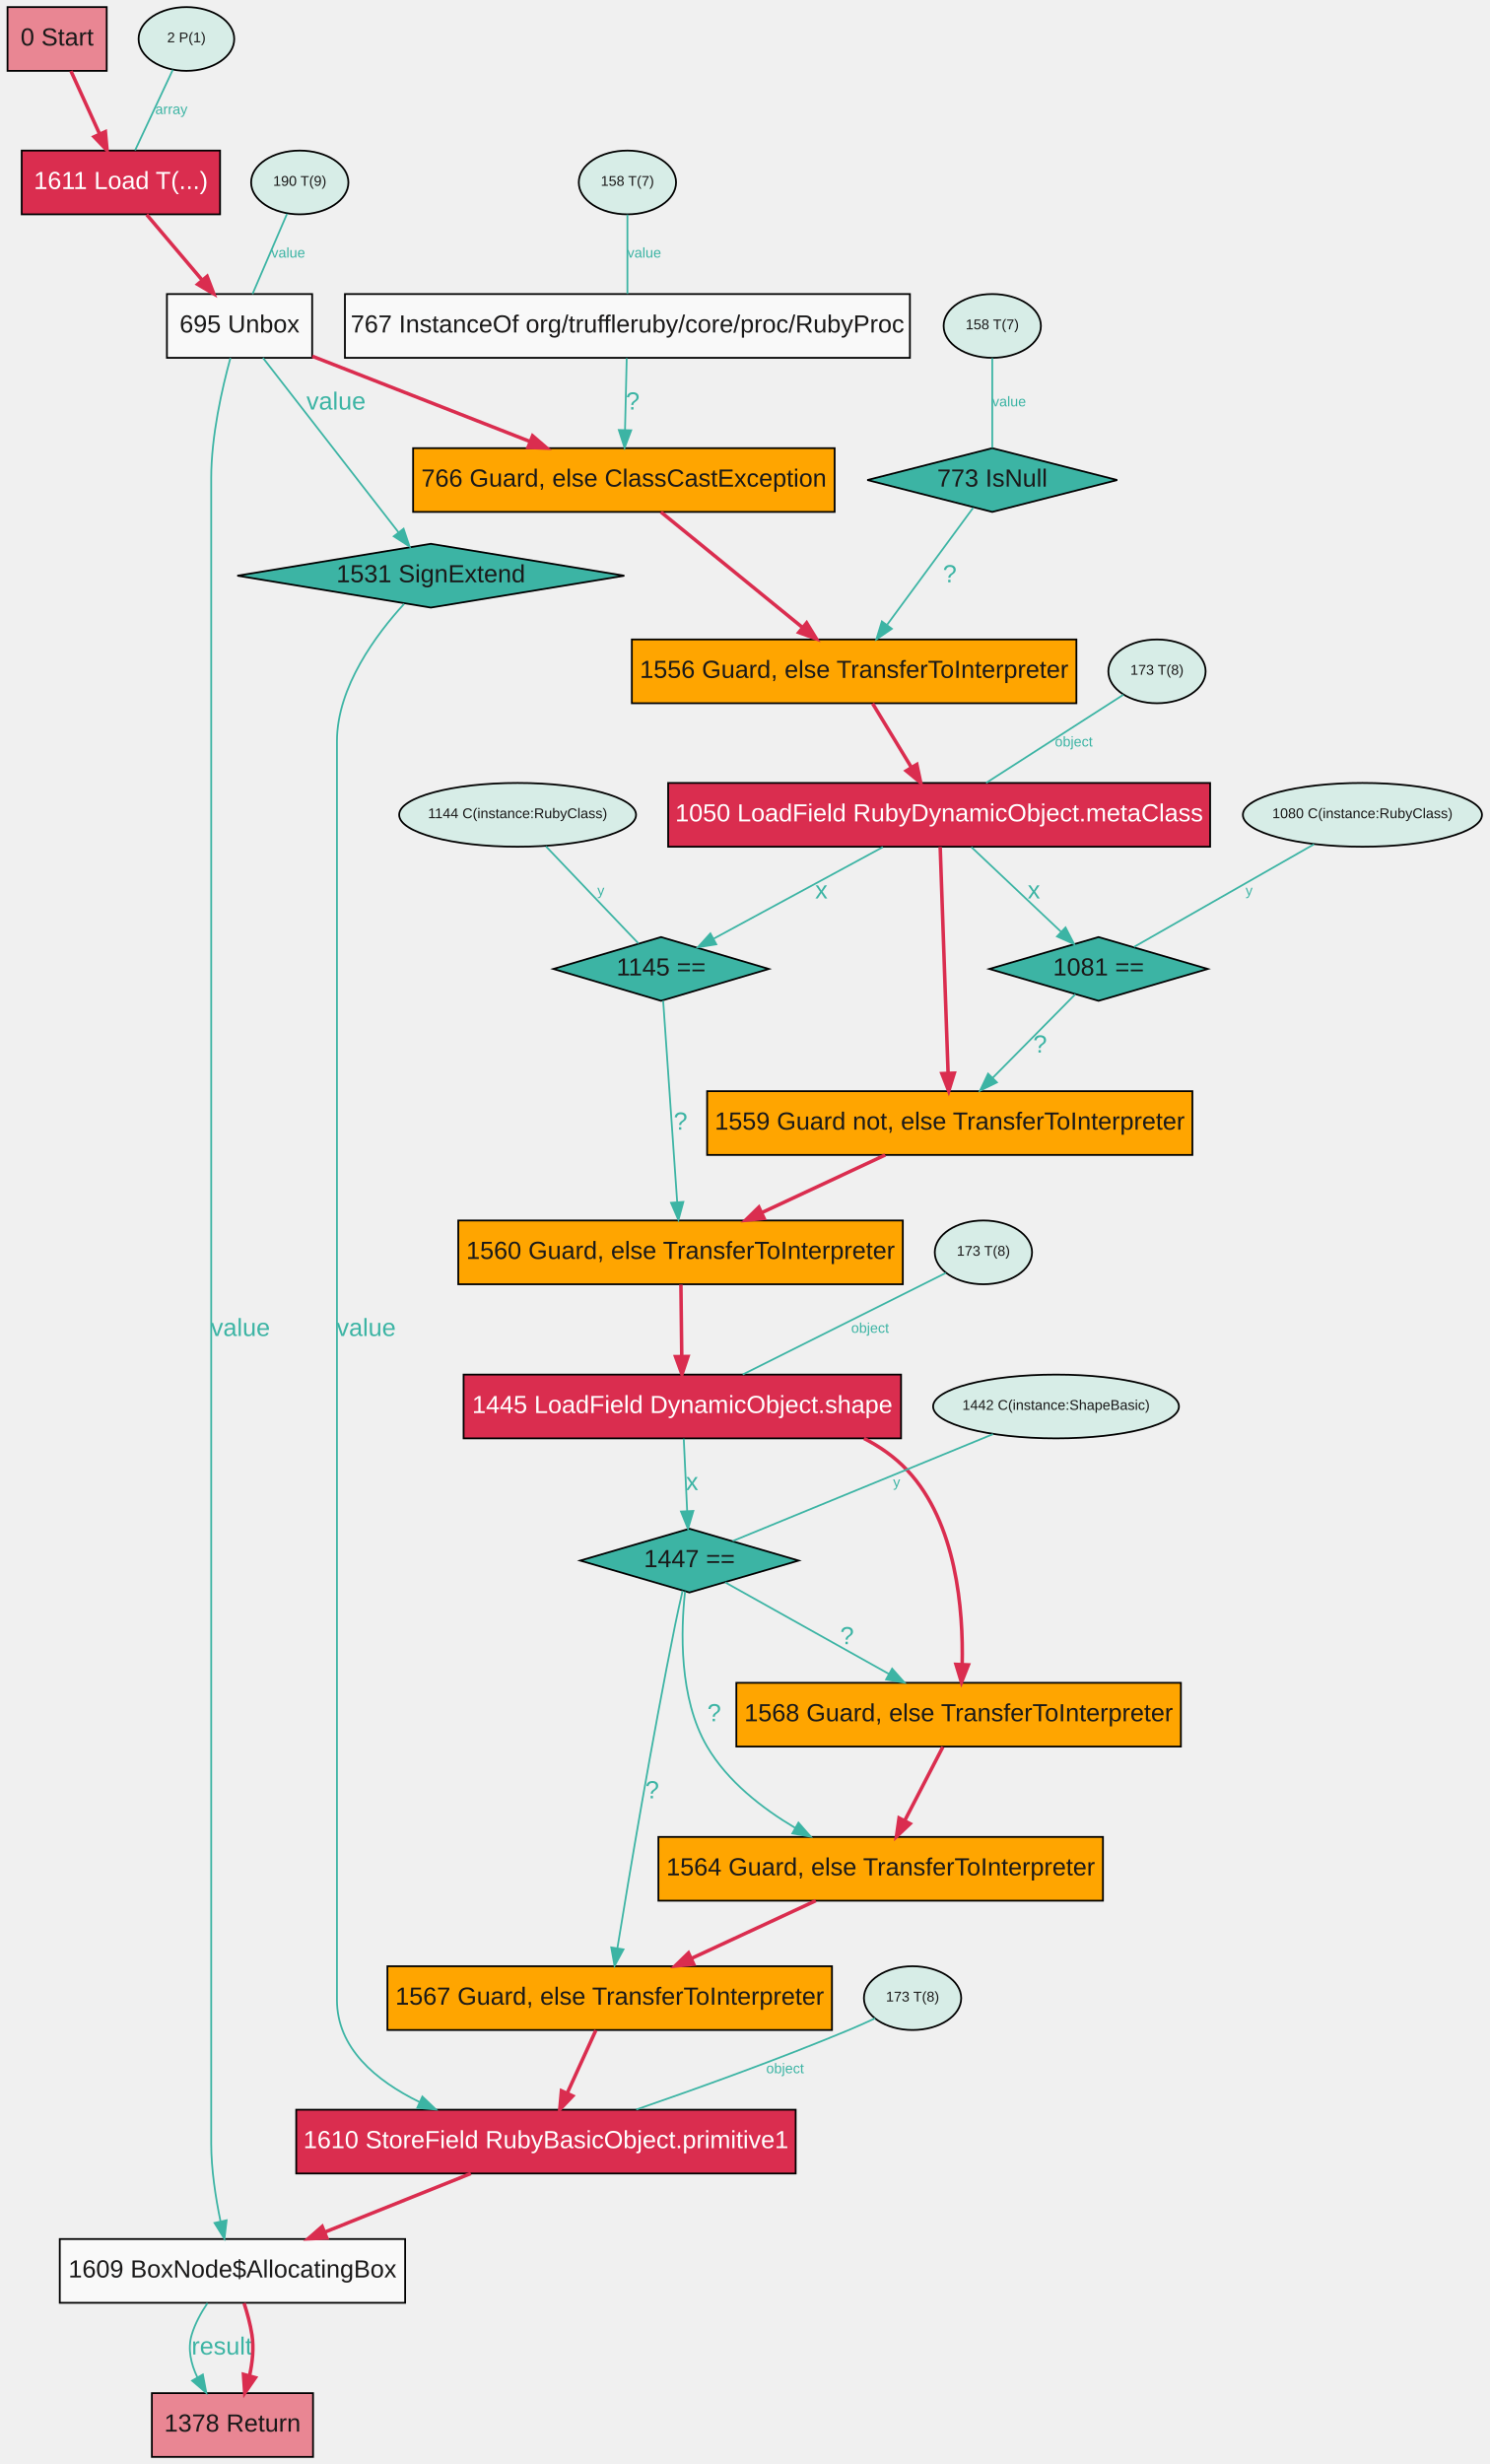
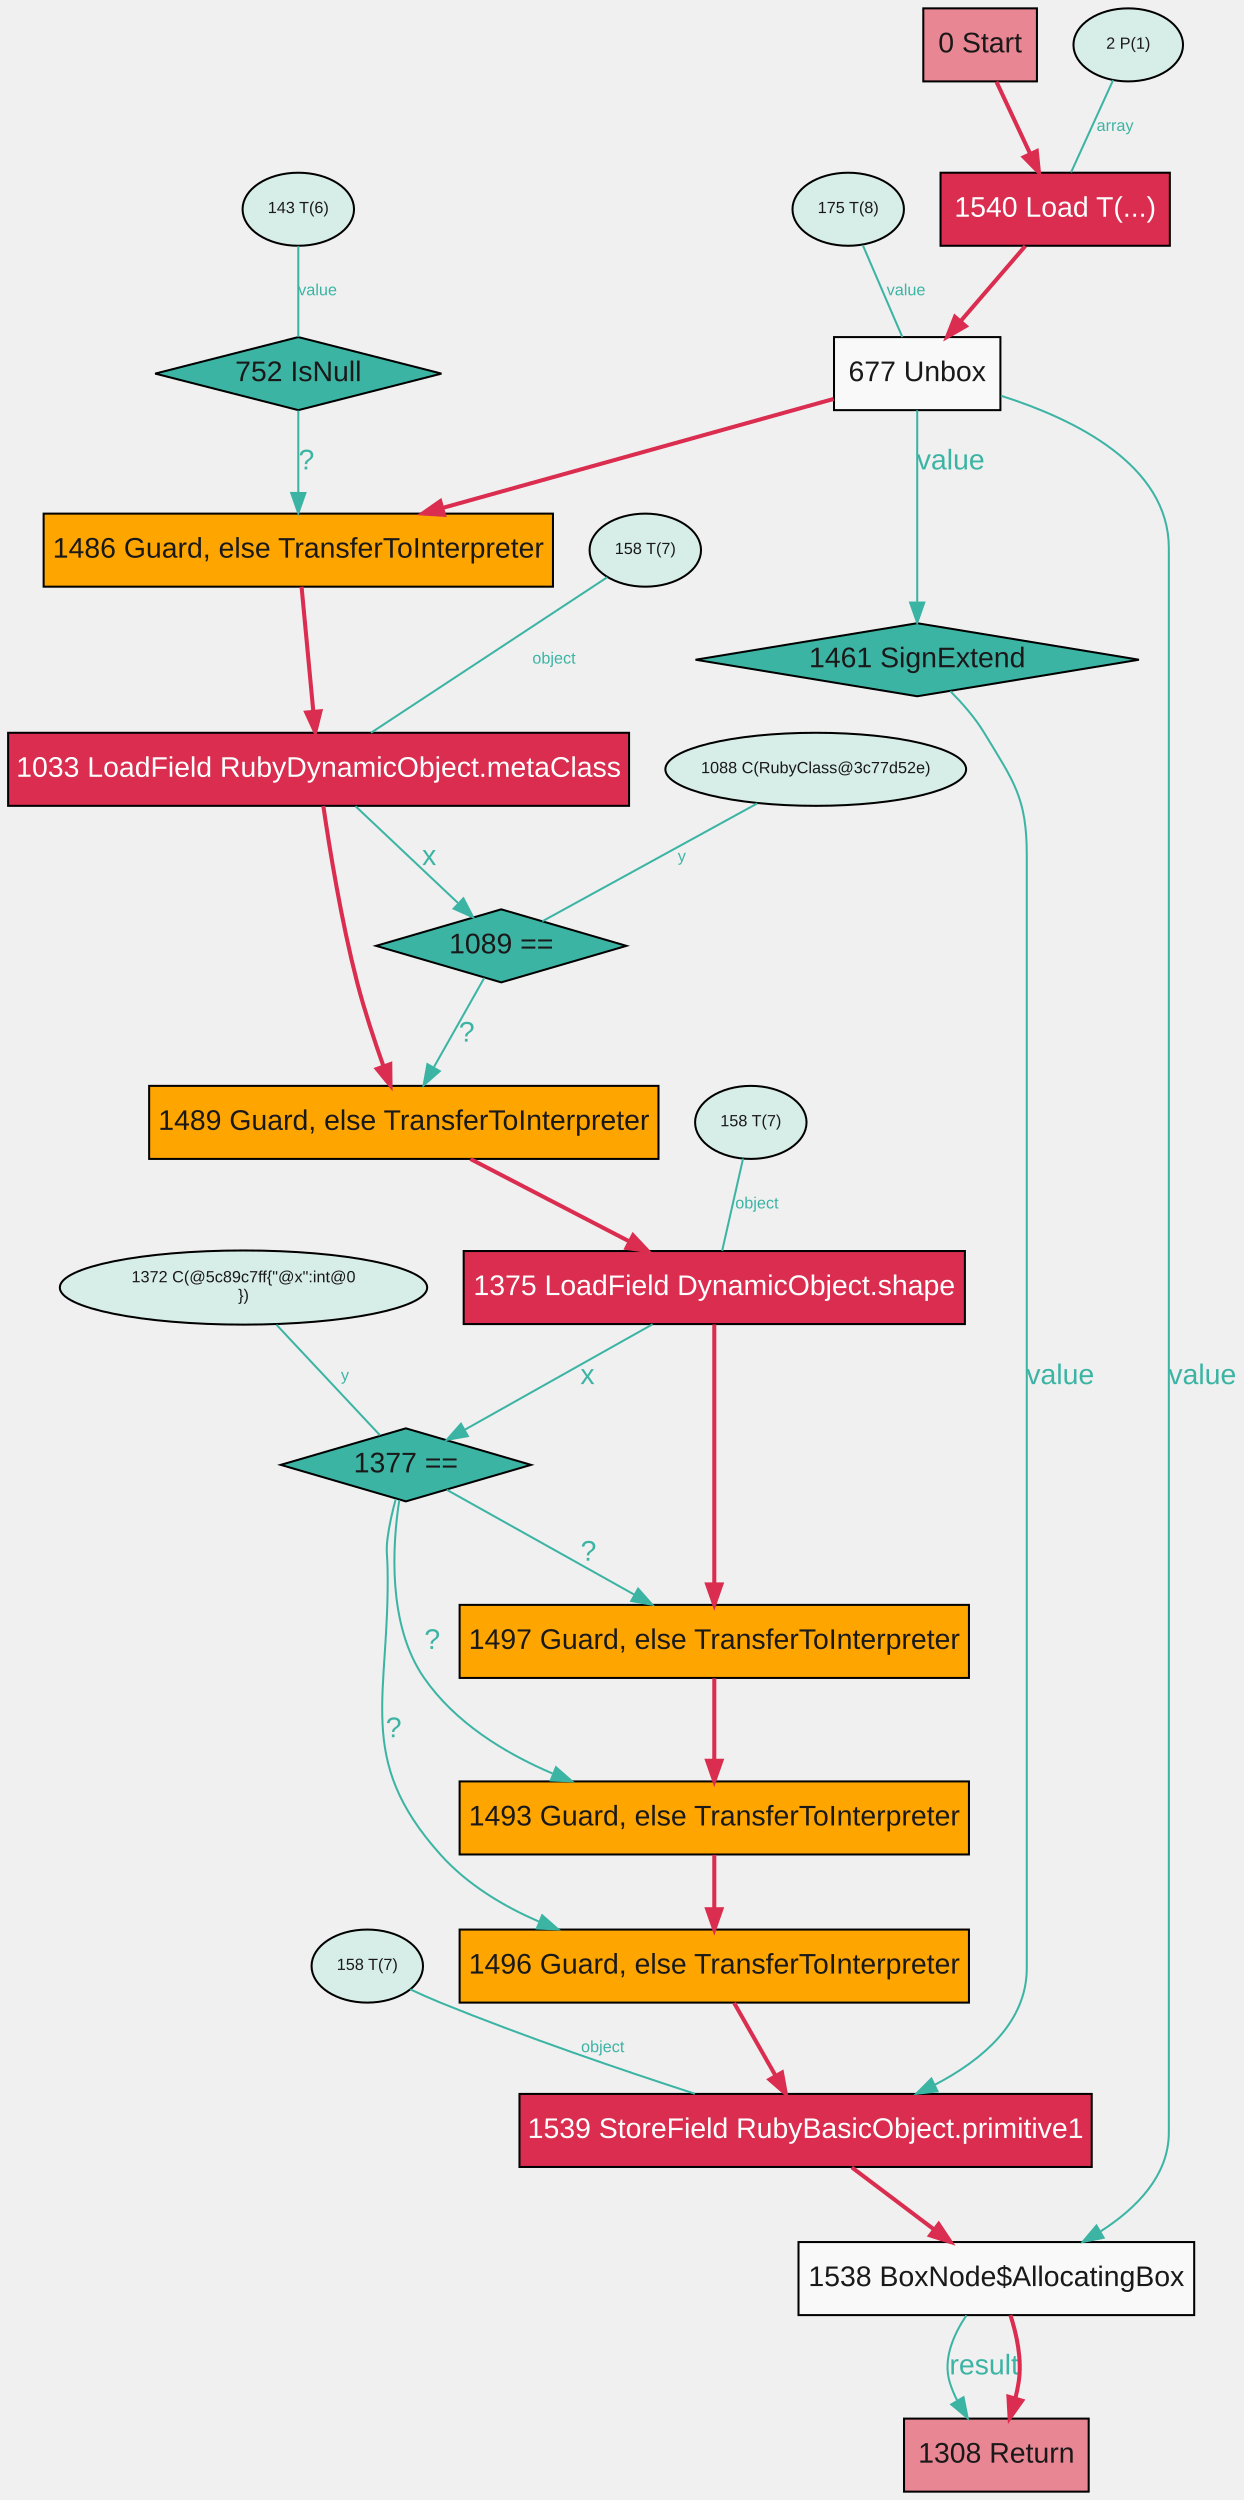
- <svg xmlns="http://www.w3.org/2000/svg" width="841pt" height="1391pt" viewBox="0.00 0.00 840.50 1391.00">
-   <g id="graph0" class="graph" transform="scale(1 1) rotate(0) translate(4 1387)">
+ <svg xmlns="http://www.w3.org/2000/svg" width="613pt" height="1232pt" viewBox="0.00 0.00 613.00 1231.77">
+   <g id="graph0" class="graph" transform="scale(1 1) rotate(0) translate(4 1227.77)">
    <g id="node1" class="node">
-       <polygon fill="#e98693" stroke="black" points="56,-1383 0,-1383 0,-1347 56,-1347 56,-1383" />
-       <text text-anchor="middle" x="28" y="-1361.3" font-family="Arial" font-size="14.00" fill="#1a1919">0 Start</text>
+       <polygon fill="#e98693" stroke="black" points="507,-1223.77 451,-1223.77 451,-1187.77 507,-1187.77 507,-1223.77" />
+       <text text-anchor="middle" x="479" y="-1202.07" font-family="Arial" font-size="14.00" fill="#1a1919">0 Start</text>
+     </g>
+     <g id="node17" class="node">
+       <polygon fill="#da2d4f" stroke="black" points="572.5,-1142.77 459.5,-1142.77 459.5,-1106.77 572.5,-1106.77 572.5,-1142.77" />
+       <text text-anchor="middle" x="516" y="-1121.07" font-family="Arial" font-size="14.00" fill="#ffffff">1540 Load T(...)</text>
+     </g>
+     <g id="edge30" class="edge">
+       <path fill="none" stroke="#da2d4f" stroke-width="2" d="M487.03,-1187.63C491.88,-1177.28 498.16,-1163.87 503.63,-1152.18" />
+       <polygon fill="#da2d4f" stroke="#da2d4f" stroke-width="2" points="506.92,-1153.42 507.99,-1142.88 500.58,-1150.45 506.92,-1153.42" />
+     </g>
+     <g id="node2" class="node">
+       <polygon fill="#f9f9f9" stroke="black" points="489,-1061.77 407,-1061.77 407,-1025.77 489,-1025.77 489,-1061.77" />
+       <text text-anchor="middle" x="448" y="-1040.07" font-family="Arial" font-size="14.00" fill="#1a1919">677 Unbox</text>
+     </g>
+     <g id="node9" class="node">
+       <polygon fill="#3cb4a4" stroke="black" points="448,-920.77 338.74,-902.77 448,-884.77 557.26,-902.77 448,-920.77" />
+       <text text-anchor="middle" x="448" y="-899.07" font-family="Arial" font-size="14.00" fill="#1a1919">1461 SignExtend</text>
+     </g>
+     <g id="edge9" class="edge">
+       <path fill="none" stroke="#3cb4a4" d="M448,-1025.73C448,-1002.17 448,-959.41 448,-931.3" />
+       <polygon fill="#3cb4a4" stroke="#3cb4a4" points="451.5,-930.95 448,-920.95 444.5,-930.95 451.5,-930.95" />
+       <text text-anchor="middle" x="464.5" y="-996.57" font-family="arial" font-size="14.00" fill="#3cb4a4">value</text>
+     </g>
+     <g id="node10" class="node">
+       <polygon fill="#ffa500" stroke="black" points="268.5,-974.77 17.5,-974.77 17.5,-938.77 268.5,-938.77 268.5,-974.77" />
+       <text text-anchor="middle" x="143" y="-953.07" font-family="Arial" font-size="14.00" fill="#1a1919">1486 Guard, else TransferToInterpreter</text>
+     </g>
+     <g id="edge1" class="edge">
+       <path fill="none" stroke="#da2d4f" stroke-width="2" d="M406.87,-1031.31C357.5,-1017.55 273.9,-994.25 214.03,-977.56" />
+       <polygon fill="#da2d4f" stroke="#da2d4f" stroke-width="2" points="214.83,-974.15 204.26,-974.84 212.95,-980.9 214.83,-974.15" />
+     </g>
+     <g id="node15" class="node">
+       <polygon fill="#f9f9f9" stroke="black" points="584.5,-123 389.5,-123 389.5,-87 584.5,-87 584.5,-123" />
+       <text text-anchor="middle" x="487" y="-101.3" font-family="Arial" font-size="14.00" fill="#1a1919">1538 BoxNode$AllocatingBox</text>
+     </g>
+     <g id="edge20" class="edge">
+       <path fill="none" stroke="#3cb4a4" d="M489.29,-1032.85C525.36,-1021.43 572,-998.75 572,-957.77 572,-957.77 572,-957.77 572,-177 572,-155.85 556.31,-139.77 538.41,-128.3" />
+       <polygon fill="#3cb4a4" stroke="#3cb4a4" points="539.89,-125.11 529.5,-123.04 536.33,-131.14 539.89,-125.11" />
+       <text text-anchor="middle" x="588.5" y="-545.8" font-family="arial" font-size="14.00" fill="#3cb4a4">value</text>
+     </g>
+     <g id="node3" class="node">
+       <polygon fill="#3cb4a4" stroke="black" points="143,-1061.77 72.45,-1043.77 143,-1025.77 213.55,-1043.77 143,-1061.77" />
+       <text text-anchor="middle" x="143" y="-1040.07" font-family="Arial" font-size="14.00" fill="#1a1919">752 IsNull</text>
+     </g>
+     <g id="edge10" class="edge">
+       <path fill="none" stroke="#3cb4a4" d="M143,-1025.57C143,-1013.93 143,-998.32 143,-985.01" />
+       <polygon fill="#3cb4a4" stroke="#3cb4a4" points="146.5,-984.94 143,-974.94 139.5,-984.95 146.5,-984.94" />
+       <text text-anchor="middle" x="147" y="-996.57" font-family="arial" font-size="14.00" fill="#3cb4a4">?</text>
+     </g>
+     <g id="node4" class="node">
+       <polygon fill="#da2d4f" stroke="black" points="306,-866.77 0,-866.77 0,-830.77 306,-830.77 306,-866.77" />
+       <text text-anchor="middle" x="153" y="-845.07" font-family="Arial" font-size="14.00" fill="#ffffff">1033 LoadField RubyDynamicObject.metaClass</text>
+     </g>
+     <g id="node5" class="node">
+       <polygon fill="#3cb4a4" stroke="black" points="243,-779.77 181.33,-761.77 243,-743.77 304.67,-761.77 243,-779.77" />
+       <text text-anchor="middle" x="243" y="-758.07" font-family="Arial" font-size="14.00" fill="#1a1919">1089 ==</text>
+     </g>
+     <g id="edge3" class="edge">
+       <path fill="none" stroke="#3cb4a4" d="M171.21,-830.57C185.82,-816.77 206.35,-797.38 221.72,-782.87" />
+       <polygon fill="#3cb4a4" stroke="#3cb4a4" points="224.36,-785.19 229.22,-775.78 219.55,-780.1 224.36,-785.19" />
+       <text text-anchor="middle" x="207.5" y="-801.57" font-family="arial" font-size="14.00" fill="#3cb4a4">x</text>
+     </g>
+     <g id="node11" class="node">
+       <polygon fill="#ffa500" stroke="black" points="320.5,-692.77 69.5,-692.77 69.5,-656.77 320.5,-656.77 320.5,-692.77" />
+       <text text-anchor="middle" x="195" y="-671.07" font-family="Arial" font-size="14.00" fill="#1a1919">1489 Guard, else TransferToInterpreter</text>
+     </g>
+     <g id="edge2" class="edge">
+       <path fill="none" stroke="#da2d4f" stroke-width="2" d="M155.34,-830.67C158.37,-809.93 164.18,-773.98 172,-743.77 175.56,-730.01 180.52,-715.01 184.92,-702.61" />
+       <polygon fill="#da2d4f" stroke="#da2d4f" stroke-width="2" points="188.32,-703.48 188.44,-692.89 181.74,-701.1 188.32,-703.48" />
+     </g>
+     <g id="edge12" class="edge">
+       <path fill="none" stroke="#3cb4a4" d="M234.64,-745.96C227.81,-733.87 217.98,-716.47 209.83,-702.02" />
+       <polygon fill="#3cb4a4" stroke="#3cb4a4" points="212.72,-700.03 204.75,-693.04 206.62,-703.47 212.72,-700.03" />
+       <text text-anchor="middle" x="226" y="-714.57" font-family="arial" font-size="14.00" fill="#3cb4a4">?</text>
+     </g>
+     <g id="node6" class="node">
+       <polygon fill="#e98693" stroke="black" points="532.5,-36 441.5,-36 441.5,0 532.5,0 532.5,-36" />
+       <text text-anchor="middle" x="487" y="-14.3" font-family="Arial" font-size="14.00" fill="#1a1919">1308 Return</text>
+     </g>
+     <g id="node7" class="node">
+       <polygon fill="#da2d4f" stroke="black" points="471.5,-611.38 224.5,-611.38 224.5,-575.38 471.5,-575.38 471.5,-611.38" />
+       <text text-anchor="middle" x="348" y="-589.68" font-family="Arial" font-size="14.00" fill="#ffffff">1375 LoadField DynamicObject.shape</text>
+     </g>
+     <g id="node8" class="node">
+       <polygon fill="#3cb4a4" stroke="black" points="196,-524 134.33,-506 196,-488 257.67,-506 196,-524" />
+       <text text-anchor="middle" x="196" y="-502.3" font-family="Arial" font-size="14.00" fill="#1a1919">1377 ==</text>
+     </g>
+     <g id="edge7" class="edge">
+       <path fill="none" stroke="#3cb4a4" d="M317.61,-575.31C290.64,-560.16 251.51,-538.18 224.98,-523.28" />
+       <polygon fill="#3cb4a4" stroke="#3cb4a4" points="226.59,-520.17 216.16,-518.32 223.16,-526.27 226.59,-520.17" />
+       <text text-anchor="middle" x="285.5" y="-545.8" font-family="arial" font-size="14.00" fill="#3cb4a4">x</text>
+     </g>
+     <g id="node14" class="node">
+       <polygon fill="#ffa500" stroke="black" points="473.5,-437 222.5,-437 222.5,-401 473.5,-401 473.5,-437" />
+       <text text-anchor="middle" x="348" y="-415.3" font-family="Arial" font-size="14.00" fill="#1a1919">1497 Guard, else TransferToInterpreter</text>
+     </g>
+     <g id="edge6" class="edge">
+       <path fill="none" stroke="#da2d4f" stroke-width="2" d="M348,-575.23C348,-545.28 348,-483.25 348,-447.33" />
+       <polygon fill="#da2d4f" stroke="#da2d4f" stroke-width="2" points="351.5,-447.09 348,-437.09 344.5,-447.09 351.5,-447.09" />
+     </g>
+     <g id="node12" class="node">
+       <polygon fill="#ffa500" stroke="black" points="473.5,-350 222.5,-350 222.5,-314 473.5,-314 473.5,-350" />
+       <text text-anchor="middle" x="348" y="-328.3" font-family="Arial" font-size="14.00" fill="#1a1919">1493 Guard, else TransferToInterpreter</text>
+     </g>
+     <g id="edge14" class="edge">
+       <path fill="none" stroke="#3cb4a4" d="M192.76,-488.56C189.38,-466.53 186.82,-427.21 205,-401 220.15,-379.17 244.25,-364.13 268.38,-353.86" />
+       <polygon fill="#3cb4a4" stroke="#3cb4a4" points="269.98,-356.99 277.97,-350.02 267.38,-350.49 269.98,-356.99" />
+       <text text-anchor="middle" x="209" y="-415.3" font-family="arial" font-size="14.00" fill="#3cb4a4">?</text>
+     </g>
+     <g id="node13" class="node">
+       <polygon fill="#ffa500" stroke="black" points="473.5,-277 222.5,-277 222.5,-241 473.5,-241 473.5,-277" />
+       <text text-anchor="middle" x="348" y="-255.3" font-family="Arial" font-size="14.00" fill="#1a1919">1496 Guard, else TransferToInterpreter</text>
+     </g>
+     <g id="edge16" class="edge">
+       <path fill="none" stroke="#3cb4a4" d="M191.02,-489.13C189.4,-483.19 187.8,-476.35 187,-470 186.16,-463.39 186.88,-461.67 187,-455 188.18,-391.29 170.52,-361.5 213,-314 226.04,-299.42 243.56,-288.72 261.64,-280.88" />
+       <polygon fill="#3cb4a4" stroke="#3cb4a4" points="263.18,-284.04 271.13,-277.04 260.55,-277.55 263.18,-284.04" />
+       <text text-anchor="middle" x="190" y="-371.8" font-family="arial" font-size="14.00" fill="#3cb4a4">?</text>
+     </g>
+     <g id="edge18" class="edge">
+       <path fill="none" stroke="#3cb4a4" d="M216.18,-493.71C239.68,-480.58 279.03,-458.57 308.63,-442.02" />
+       <polygon fill="#3cb4a4" stroke="#3cb4a4" points="310.46,-445 317.48,-437.07 307.04,-438.89 310.46,-445" />
+       <text text-anchor="middle" x="286" y="-458.8" font-family="arial" font-size="14.00" fill="#3cb4a4">?</text>
+     </g>
+     <g id="node16" class="node">
+       <polygon fill="#da2d4f" stroke="black" points="534,-196 252,-196 252,-160 534,-160 534,-196" />
+       <text text-anchor="middle" x="393" y="-174.3" font-family="Arial" font-size="14.00" fill="#ffffff">1539 StoreField RubyBasicObject.primitive1</text>
+     </g>
+     <g id="edge22" class="edge">
+       <path fill="none" stroke="#3cb4a4" d="M464.32,-887.26C470.21,-881.37 476.5,-874.2 481,-866.77 495.76,-842.43 502,-834.73 502,-806.27 502,-806.27 502,-806.27 502,-258 502,-231.47 480.57,-212.94 456.72,-200.53" />
+       <polygon fill="#3cb4a4" stroke="#3cb4a4" points="458.03,-197.27 447.5,-196.06 454.98,-203.57 458.03,-197.27" />
+       <text text-anchor="middle" x="518.5" y="-545.8" font-family="arial" font-size="14.00" fill="#3cb4a4">value</text>
+     </g>
+     <g id="edge11" class="edge">
+       <path fill="none" stroke="#da2d4f" stroke-width="2" d="M144.61,-938.74C146.17,-922.15 148.58,-896.65 150.41,-877.2" />
+       <polygon fill="#da2d4f" stroke="#da2d4f" stroke-width="2" points="153.91,-877.39 151.36,-867.11 146.94,-876.74 153.91,-877.39" />
+     </g>
+     <g id="edge13" class="edge">
+       <path fill="none" stroke="#da2d4f" stroke-width="2" d="M227.82,-656.74C250.71,-644.86 281.45,-628.91 306.11,-616.12" />
+       <polygon fill="#da2d4f" stroke="#da2d4f" stroke-width="2" points="307.97,-619.1 315.23,-611.39 304.74,-612.89 307.97,-619.1" />
+     </g>
+     <g id="edge15" class="edge">
+       <path fill="none" stroke="#da2d4f" stroke-width="2" d="M348,-313.81C348,-305.79 348,-296.05 348,-287.07" />
+       <polygon fill="#da2d4f" stroke="#da2d4f" stroke-width="2" points="351.5,-287.03 348,-277.03 344.5,-287.03 351.5,-287.03" />
+     </g>
+     <g id="edge17" class="edge">
+       <path fill="none" stroke="#da2d4f" stroke-width="2" d="M357.76,-240.86C363.72,-230.4 371.45,-216.83 378.15,-205.06" />
+       <polygon fill="#da2d4f" stroke="#da2d4f" stroke-width="2" points="381.35,-206.53 383.25,-196.11 375.26,-203.07 381.35,-206.53" />
+     </g>
+     <g id="edge19" class="edge">
+       <path fill="none" stroke="#da2d4f" stroke-width="2" d="M348,-400.8C348,-389.16 348,-373.55 348,-360.24" />
+       <polygon fill="#da2d4f" stroke="#da2d4f" stroke-width="2" points="351.5,-360.18 348,-350.18 344.5,-360.18 351.5,-360.18" />
+     </g>
+     <g id="edge5" class="edge">
+       <path fill="none" stroke="#3cb4a4" d="M472.25,-86.88C465.89,-77.44 460.6,-65.35 464,-54 464.91,-50.96 466.17,-47.95 467.65,-45.03" />
+       <polygon fill="#3cb4a4" stroke="#3cb4a4" points="470.82,-46.55 472.9,-36.16 464.79,-42.98 470.82,-46.55" />
+       <text text-anchor="middle" x="481" y="-57.8" font-family="arial" font-size="14.00" fill="#3cb4a4">result</text>
+     </g>
+     <g id="edge21" class="edge">
+       <path fill="none" stroke="#da2d4f" stroke-width="2" d="M493.94,-86.98C497.06,-77.35 499.7,-65.07 498,-54 497.59,-51.32 497.01,-48.56 496.33,-45.83" />
+       <polygon fill="#da2d4f" stroke="#da2d4f" stroke-width="2" points="499.69,-44.83 493.55,-36.2 492.96,-46.78 499.69,-44.83" />
+     </g>
+     <g id="edge23" class="edge">
+       <path fill="none" stroke="#da2d4f" stroke-width="2" d="M415.75,-159.81C427.88,-150.66 442.97,-139.26 456.13,-129.32" />
+       <polygon fill="#da2d4f" stroke="#da2d4f" stroke-width="2" points="458.58,-131.85 464.45,-123.03 454.37,-126.26 458.58,-131.85" />
+     </g>
+     <g id="edge31" class="edge">
+       <path fill="none" stroke="#da2d4f" stroke-width="2" d="M501.25,-1106.63C491.98,-1095.86 479.87,-1081.79 469.54,-1069.79" />
+       <polygon fill="#da2d4f" stroke="#da2d4f" stroke-width="2" points="471.9,-1067.17 462.73,-1061.88 466.6,-1071.74 471.9,-1067.17" />
+     </g>
+     <g id="node18" class="node">
+       <ellipse fill="#d7ede7" stroke="black" cx="398" cy="-848.77" rx="74.11" ry="18" />
+       <text text-anchor="middle" x="398" y="-846.87" font-family="Arial" font-size="8.00" fill="#1a1919">1088 C(RubyClass@3c77d52e)</text>
+     </g>
+     <g id="edge4" class="edge">
+       <path fill="none" stroke="#3cb4a4" d="M369.21,-831.98C338.39,-815.08 290.29,-788.71 263.24,-773.87" />
+       <text text-anchor="middle" x="332" y="-803.37" font-family="arial" font-size="8.00" fill="#3cb4a4">y</text>
+     </g>
+     <g id="node19" class="node">
+       <ellipse fill="#d7ede7" stroke="black" cx="116" cy="-593.38" rx="90.52" ry="18.27" />
+       <text text-anchor="middle" x="116" y="-595.98" font-family="Arial" font-size="8.00" fill="#1a1919">1372 C(@5c89c7ff{"@x":int@0</text>
+       <text text-anchor="middle" x="116" y="-586.98" font-family="Arial" font-size="8.00" fill="#1a1919">})</text>
+     </g>
+     <g id="edge8" class="edge">
+       <path fill="none" stroke="#3cb4a4" d="M132.19,-575.11C147.26,-559.03 169.41,-535.38 183.25,-520.6" />
+       <text text-anchor="middle" x="166" y="-547.6" font-family="arial" font-size="8.00" fill="#3cb4a4">y</text>
+     </g>
+     <g id="node20" class="node">
+       <ellipse fill="#d7ede7" stroke="black" cx="143" cy="-1124.77" rx="27.46" ry="18" />
+       <text text-anchor="middle" x="143" y="-1122.87" font-family="Arial" font-size="8.00" fill="#1a1919">143 T(6)</text>
+     </g>
+     <g id="edge24" class="edge">
+       <path fill="none" stroke="#3cb4a4" d="M143,-1106.63C143,-1093.38 143,-1075.12 143,-1061.88" />
+       <text text-anchor="middle" x="152.5" y="-1082.37" font-family="arial" font-size="8.00" fill="#3cb4a4">value</text>
    </g>
    <g id="node21" class="node">
-       <polygon fill="#da2d4f" stroke="black" points="120,-1302 8,-1302 8,-1266 120,-1266 120,-1302" />
-       <text text-anchor="middle" x="64" y="-1280.3" font-family="Arial" font-size="14.00" fill="#ffffff">1611 Load T(...)</text>
-     </g>
-     <g id="edge37" class="edge">
-       <path fill="none" stroke="#da2d4f" stroke-width="2" d="M35.81,-1346.86C40.53,-1336.51 46.64,-1323.1 51.96,-1311.41" />
-       <polygon fill="#da2d4f" stroke="#da2d4f" stroke-width="2" points="55.24,-1312.66 56.2,-1302.11 48.87,-1309.76 55.24,-1312.66" />
-     </g>
-     <g id="node2" class="node">
-       <polygon fill="#f9f9f9" stroke="black" points="172,-1221 90,-1221 90,-1185 172,-1185 172,-1221" />
-       <text text-anchor="middle" x="131" y="-1199.3" font-family="Arial" font-size="14.00" fill="#1a1919">695 Unbox</text>
-     </g>
-     <g id="node3" class="node">
-       <polygon fill="#ffa500" stroke="black" points="467,-1134 229,-1134 229,-1098 467,-1098 467,-1134" />
-       <text text-anchor="middle" x="348" y="-1112.3" font-family="Arial" font-size="14.00" fill="#1a1919">766 Guard, else ClassCastException</text>
-     </g>
-     <g id="edge1" class="edge">
-       <path fill="none" stroke="#da2d4f" stroke-width="2" d="M172.07,-1185.91C206.96,-1172.25 257.26,-1152.54 295.14,-1137.7" />
-       <polygon fill="#da2d4f" stroke="#da2d4f" stroke-width="2" points="296.46,-1140.95 304.49,-1134.04 293.9,-1134.43 296.46,-1140.95" />
-     </g>
-     <g id="node12" class="node">
-       <polygon fill="#3cb4a4" stroke="black" points="239,-1080 129.74,-1062 239,-1044 348.26,-1062 239,-1080" />
-       <text text-anchor="middle" x="239" y="-1058.3" font-family="Arial" font-size="14.00" fill="#1a1919">1531 SignExtend</text>
-     </g>
-     <g id="edge13" class="edge">
-       <path fill="none" stroke="#3cb4a4" d="M144.24,-1184.96C163.44,-1160.25 199.05,-1114.41 220.73,-1086.51" />
-       <polygon fill="#3cb4a4" stroke="#3cb4a4" points="223.61,-1088.52 226.98,-1078.47 218.08,-1084.22 223.61,-1088.52" />
-       <text text-anchor="middle" x="185.5" y="-1155.8" font-family="arial" font-size="14.00" fill="#3cb4a4">value</text>
-     </g>
-     <g id="node19" class="node">
-       <polygon fill="#f9f9f9" stroke="black" points="224.5,-123 29.5,-123 29.5,-87 224.5,-87 224.5,-123" />
-       <text text-anchor="middle" x="127" y="-101.3" font-family="Arial" font-size="14.00" fill="#1a1919">1609 BoxNode$AllocatingBox</text>
+       <ellipse fill="#d7ede7" stroke="black" cx="314" cy="-956.77" rx="27.46" ry="18" />
+       <text text-anchor="middle" x="314" y="-954.87" font-family="Arial" font-size="8.00" fill="#1a1919">158 T(7)</text>
+     </g>
+     <g id="edge25" class="edge">
+       <path fill="none" stroke="#3cb4a4" d="M295.22,-943.4C266.43,-924.45 211.34,-888.18 178.82,-866.77" />
+       <text text-anchor="middle" x="269" y="-900.87" font-family="arial" font-size="8.00" fill="#3cb4a4">object</text>
+     </g>
+     <g id="node22" class="node">
+       <ellipse fill="#d7ede7" stroke="black" cx="366" cy="-674.77" rx="27.46" ry="18" />
+       <text text-anchor="middle" x="366" y="-672.87" font-family="Arial" font-size="8.00" fill="#1a1919">158 T(7)</text>
    </g>
    <g id="edge26" class="edge">
-       <path fill="none" stroke="#3cb4a4" d="M125.85,-1184.92C121.17,-1167.88 115,-1140.88 115,-1117 115,-1117 115,-1117 115,-177 115,-162.3 117.53,-146.13 120.27,-132.94" />
-       <polygon fill="#3cb4a4" stroke="#3cb4a4" points="123.71,-133.6 122.46,-123.08 116.87,-132.08 123.71,-133.6" />
-       <text text-anchor="middle" x="131.5" y="-632.8" font-family="arial" font-size="14.00" fill="#3cb4a4">value</text>
-     </g>
-     <g id="node13" class="node">
-       <polygon fill="#ffa500" stroke="black" points="603.5,-1026 352.5,-1026 352.5,-990 603.5,-990 603.5,-1026" />
-       <text text-anchor="middle" x="478" y="-1004.3" font-family="Arial" font-size="14.00" fill="#1a1919">1556 Guard, else TransferToInterpreter</text>
-     </g>
-     <g id="edge3" class="edge">
-       <path fill="none" stroke="#da2d4f" stroke-width="2" d="M368.89,-1097.97C390.55,-1080.3 424.6,-1052.54 448.9,-1032.73" />
-       <polygon fill="#da2d4f" stroke="#da2d4f" stroke-width="2" points="451.19,-1035.37 456.73,-1026.34 446.77,-1029.95 451.19,-1035.37" />
-     </g>
-     <g id="node4" class="node">
-       <polygon fill="#f9f9f9" stroke="black" points="509.5,-1221 190.5,-1221 190.5,-1185 509.5,-1185 509.5,-1221" />
-       <text text-anchor="middle" x="350" y="-1199.3" font-family="Arial" font-size="14.00" fill="#1a1919">767 InstanceOf org/truffleruby/core/proc/RubyProc</text>
-     </g>
-     <g id="edge2" class="edge">
-       <path fill="none" stroke="#3cb4a4" d="M349.6,-1184.8C349.32,-1173.16 348.95,-1157.55 348.64,-1144.24" />
-       <polygon fill="#3cb4a4" stroke="#3cb4a4" points="352.14,-1144.09 348.4,-1134.18 345.14,-1144.26 352.14,-1144.09" />
-       <text text-anchor="middle" x="353" y="-1155.8" font-family="arial" font-size="14.00" fill="#3cb4a4">?</text>
-     </g>
-     <g id="node5" class="node">
-       <polygon fill="#3cb4a4" stroke="black" points="556,-1134 485.45,-1116 556,-1098 626.55,-1116 556,-1134" />
-       <text text-anchor="middle" x="556" y="-1112.3" font-family="Arial" font-size="14.00" fill="#1a1919">773 IsNull</text>
-     </g>
-     <g id="edge14" class="edge">
-       <path fill="none" stroke="#3cb4a4" d="M545.15,-1100.26C532.63,-1083.24 511.8,-1054.94 496.66,-1034.36" />
-       <polygon fill="#3cb4a4" stroke="#3cb4a4" points="499.3,-1032.05 490.56,-1026.07 493.67,-1036.2 499.3,-1032.05" />
-       <text text-anchor="middle" x="532" y="-1058.3" font-family="arial" font-size="14.00" fill="#3cb4a4">?</text>
-     </g>
-     <g id="node6" class="node">
-       <polygon fill="#da2d4f" stroke="black" points="679,-945 373,-945 373,-909 679,-909 679,-945" />
-       <text text-anchor="middle" x="526" y="-923.3" font-family="Arial" font-size="14.00" fill="#ffffff">1050 LoadField RubyDynamicObject.metaClass</text>
-     </g>
-     <g id="node7" class="node">
-       <polygon fill="#3cb4a4" stroke="black" points="616,-858 554.33,-840 616,-822 677.67,-840 616,-858" />
-       <text text-anchor="middle" x="616" y="-836.3" font-family="Arial" font-size="14.00" fill="#1a1919">1081 ==</text>
-     </g>
-     <g id="edge5" class="edge">
-       <path fill="none" stroke="#3cb4a4" d="M544.21,-908.8C558.82,-895 579.35,-875.61 594.72,-861.1" />
-       <polygon fill="#3cb4a4" stroke="#3cb4a4" points="597.36,-863.42 602.22,-854.01 592.55,-858.33 597.36,-863.42" />
-       <text text-anchor="middle" x="579.5" y="-879.8" font-family="arial" font-size="14.00" fill="#3cb4a4">x</text>
-     </g>
-     <g id="node8" class="node">
-       <polygon fill="#3cb4a4" stroke="black" points="369,-858 308.17,-840 369,-822 429.83,-840 369,-858" />
-       <text text-anchor="middle" x="369" y="-836.3" font-family="Arial" font-size="14.00" fill="#1a1919">1145 ==</text>
-     </g>
-     <g id="edge7" class="edge">
-       <path fill="none" stroke="#3cb4a4" d="M494.23,-908.8C466.34,-893.7 426.07,-871.9 398.78,-857.13" />
-       <polygon fill="#3cb4a4" stroke="#3cb4a4" points="400.18,-853.9 389.72,-852.22 396.84,-860.06 400.18,-853.9" />
-       <text text-anchor="middle" x="459.5" y="-879.8" font-family="arial" font-size="14.00" fill="#3cb4a4">x</text>
-     </g>
-     <g id="node14" class="node">
-       <polygon fill="#ffa500" stroke="black" points="669,-771 395,-771 395,-735 669,-735 669,-771" />
-       <text text-anchor="middle" x="532" y="-749.3" font-family="Arial" font-size="14.00" fill="#1a1919">1559 Guard not, else TransferToInterpreter</text>
-     </g>
-     <g id="edge4" class="edge">
-       <path fill="none" stroke="#da2d4f" stroke-width="2" d="M526.6,-908.88C527.64,-879 529.8,-817.11 531.05,-781.27" />
-       <polygon fill="#da2d4f" stroke="#da2d4f" stroke-width="2" points="534.55,-781.17 531.41,-771.05 527.56,-780.92 534.55,-781.17" />
-     </g>
-     <g id="edge16" class="edge">
-       <path fill="none" stroke="#3cb4a4" d="M602.88,-825.72C590.42,-813.12 571.41,-793.88 556.21,-778.5" />
-       <polygon fill="#3cb4a4" stroke="#3cb4a4" points="558.62,-775.96 549.1,-771.3 553.64,-780.88 558.62,-775.96" />
-       <text text-anchor="middle" x="583" y="-792.8" font-family="arial" font-size="14.00" fill="#3cb4a4">?</text>
-     </g>
-     <g id="node15" class="node">
-       <polygon fill="#ffa500" stroke="black" points="505.5,-698 254.5,-698 254.5,-662 505.5,-662 505.5,-698" />
-       <text text-anchor="middle" x="380" y="-676.3" font-family="Arial" font-size="14.00" fill="#1a1919">1560 Guard, else TransferToInterpreter</text>
-     </g>
-     <g id="edge18" class="edge">
-       <path fill="none" stroke="#3cb4a4" d="M370.18,-822.09C372.07,-794.91 375.81,-741.25 378.09,-708.5" />
-       <polygon fill="#3cb4a4" stroke="#3cb4a4" points="381.59,-708.49 378.8,-698.27 374.61,-708 381.59,-708.49" />
-       <text text-anchor="middle" x="380" y="-749.3" font-family="arial" font-size="14.00" fill="#3cb4a4">?</text>
-     </g>
-     <g id="node9" class="node">
-       <polygon fill="#e98693" stroke="black" points="172.5,-36 81.5,-36 81.5,0 172.5,0 172.5,-36" />
-       <text text-anchor="middle" x="127" y="-14.3" font-family="Arial" font-size="14.00" fill="#1a1919">1378 Return</text>
-     </g>
-     <g id="node10" class="node">
-       <polygon fill="#da2d4f" stroke="black" points="504.5,-611 257.5,-611 257.5,-575 504.5,-575 504.5,-611" />
-       <text text-anchor="middle" x="381" y="-589.3" font-family="Arial" font-size="14.00" fill="#ffffff">1445 LoadField DynamicObject.shape</text>
-     </g>
-     <g id="node11" class="node">
-       <polygon fill="#3cb4a4" stroke="black" points="385,-524 323.33,-506 385,-488 446.67,-506 385,-524" />
-       <text text-anchor="middle" x="385" y="-502.3" font-family="Arial" font-size="14.00" fill="#1a1919">1447 ==</text>
-     </g>
-     <g id="edge11" class="edge">
-       <path fill="none" stroke="#3cb4a4" d="M381.81,-574.8C382.36,-563.09 383.1,-547.34 383.73,-533.97" />
-       <polygon fill="#3cb4a4" stroke="#3cb4a4" points="387.23,-534.04 384.21,-523.89 380.24,-533.71 387.23,-534.04" />
-       <text text-anchor="middle" x="386.5" y="-545.8" font-family="arial" font-size="14.00" fill="#3cb4a4">x</text>
-     </g>
-     <g id="node18" class="node">
-       <polygon fill="#ffa500" stroke="black" points="662.5,-437 411.5,-437 411.5,-401 662.5,-401 662.5,-437" />
-       <text text-anchor="middle" x="537" y="-415.3" font-family="Arial" font-size="14.00" fill="#1a1919">1568 Guard, else TransferToInterpreter</text>
-     </g>
-     <g id="edge10" class="edge">
-       <path fill="none" stroke="#da2d4f" stroke-width="2" d="M483.54,-574.98C492.64,-570.3 501.02,-564.41 508,-557 535.88,-527.39 539.7,-477.98 539.01,-447.29" />
-       <polygon fill="#da2d4f" stroke="#da2d4f" stroke-width="2" points="542.51,-447.13 538.61,-437.28 535.51,-447.41 542.51,-447.13" />
-     </g>
-     <g id="node16" class="node">
-       <polygon fill="#ffa500" stroke="black" points="618.5,-350 367.5,-350 367.5,-314 618.5,-314 618.5,-350" />
-       <text text-anchor="middle" x="493" y="-328.3" font-family="Arial" font-size="14.00" fill="#1a1919">1564 Guard, else TransferToInterpreter</text>
-     </g>
-     <g id="edge20" class="edge">
-       <path fill="none" stroke="#3cb4a4" d="M382.55,-488.58C380.17,-466.93 378.95,-428.39 395,-401 406.48,-381.41 426.1,-366.13 444.78,-355.06" />
-       <polygon fill="#3cb4a4" stroke="#3cb4a4" points="446.56,-358.07 453.55,-350.11 443.12,-351.97 446.56,-358.07" />
-       <text text-anchor="middle" x="399" y="-415.3" font-family="arial" font-size="14.00" fill="#3cb4a4">?</text>
-     </g>
-     <g id="node17" class="node">
-       <polygon fill="#ffa500" stroke="black" points="465.5,-277 214.5,-277 214.5,-241 465.5,-241 465.5,-277" />
-       <text text-anchor="middle" x="340" y="-255.3" font-family="Arial" font-size="14.00" fill="#1a1919">1567 Guard, else TransferToInterpreter</text>
-     </g>
-     <g id="edge22" class="edge">
-       <path fill="none" stroke="#3cb4a4" d="M381.17,-489.01C379.79,-483.05 378.26,-476.23 377,-470 363.79,-404.69 350.87,-327.4 344.35,-287.27" />
-       <polygon fill="#3cb4a4" stroke="#3cb4a4" points="347.78,-286.52 342.73,-277.2 340.87,-287.63 347.78,-286.52" />
-       <text text-anchor="middle" x="364" y="-371.8" font-family="arial" font-size="14.00" fill="#3cb4a4">?</text>
-     </g>
-     <g id="edge24" class="edge">
-       <path fill="none" stroke="#3cb4a4" d="M405.18,-493.71C428.68,-480.58 468.03,-458.57 497.63,-442.02" />
-       <polygon fill="#3cb4a4" stroke="#3cb4a4" points="499.46,-445 506.48,-437.07 496.04,-438.89 499.46,-445" />
-       <text text-anchor="middle" x="474" y="-458.8" font-family="arial" font-size="14.00" fill="#3cb4a4">?</text>
-     </g>
-     <g id="node20" class="node">
-       <polygon fill="#da2d4f" stroke="black" points="445,-196 163,-196 163,-160 445,-160 445,-196" />
-       <text text-anchor="middle" x="304" y="-174.3" font-family="Arial" font-size="14.00" fill="#ffffff">1610 StoreField RubyBasicObject.primitive1</text>
+       <path fill="none" stroke="#3cb4a4" d="M362.18,-656.93C359.15,-643.55 354.92,-624.92 351.87,-611.47" />
+       <text text-anchor="middle" x="369" y="-632.37" font-family="arial" font-size="8.00" fill="#3cb4a4">object</text>
+     </g>
+     <g id="node23" class="node">
+       <ellipse fill="#d7ede7" stroke="black" cx="177" cy="-259" rx="27.46" ry="18" />
+       <text text-anchor="middle" x="177" y="-257.1" font-family="Arial" font-size="8.00" fill="#1a1919">158 T(7)</text>
+     </g>
+     <g id="edge27" class="edge">
+       <path fill="none" stroke="#3cb4a4" d="M198.15,-247.54C202.98,-245.28 208.13,-242.98 213,-241 254.48,-224.12 302.48,-207.74 338.47,-196.06" />
+       <text text-anchor="middle" x="293" y="-216.6" font-family="arial" font-size="8.00" fill="#3cb4a4">object</text>
+     </g>
+     <g id="node24" class="node">
+       <ellipse fill="#d7ede7" stroke="black" cx="414" cy="-1124.77" rx="27.46" ry="18" />
+       <text text-anchor="middle" x="414" y="-1122.87" font-family="Arial" font-size="8.00" fill="#1a1919">175 T(8)</text>
    </g>
    <g id="edge28" class="edge">
-       <path fill="none" stroke="#3cb4a4" d="M223.95,-1046.13C208.28,-1029 186,-999.22 186,-968.5 186,-968.5 186,-968.5 186,-258 186,-230.88 207.78,-212.48 232.63,-200.32" />
-       <polygon fill="#3cb4a4" stroke="#3cb4a4" points="234.23,-203.44 241.89,-196.11 231.34,-197.06 234.23,-203.44" />
-       <text text-anchor="middle" x="202.5" y="-632.8" font-family="arial" font-size="14.00" fill="#3cb4a4">value</text>
-     </g>
-     <g id="edge15" class="edge">
-       <path fill="none" stroke="#da2d4f" stroke-width="2" d="M488.42,-989.86C494.83,-979.3 503.18,-965.56 510.38,-953.71" />
-       <polygon fill="#da2d4f" stroke="#da2d4f" stroke-width="2" points="513.4,-955.47 515.61,-945.11 507.42,-951.84 513.4,-955.47" />
-     </g>
-     <g id="edge17" class="edge">
-       <path fill="none" stroke="#da2d4f" stroke-width="2" d="M495.59,-734.99C474.69,-725.23 448.24,-712.88 425.92,-702.45" />
-       <polygon fill="#da2d4f" stroke="#da2d4f" stroke-width="2" points="427.18,-699.17 416.64,-698.11 424.22,-705.52 427.18,-699.17" />
-     </g>
-     <g id="edge19" class="edge">
-       <path fill="none" stroke="#da2d4f" stroke-width="2" d="M380.2,-661.8C380.34,-650.16 380.52,-634.55 380.68,-621.24" />
-       <polygon fill="#da2d4f" stroke="#da2d4f" stroke-width="2" points="384.18,-621.22 380.8,-611.18 377.18,-621.13 384.18,-621.22" />
-     </g>
-     <g id="edge21" class="edge">
-       <path fill="none" stroke="#da2d4f" stroke-width="2" d="M456.35,-313.99C435.31,-304.23 408.69,-291.88 386.22,-281.45" />
-       <polygon fill="#da2d4f" stroke="#da2d4f" stroke-width="2" points="387.42,-278.15 376.88,-277.11 384.48,-284.5 387.42,-278.15" />
-     </g>
-     <g id="edge23" class="edge">
-       <path fill="none" stroke="#da2d4f" stroke-width="2" d="M332.19,-240.86C327.47,-230.51 321.36,-217.1 316.04,-205.41" />
-       <polygon fill="#da2d4f" stroke="#da2d4f" stroke-width="2" points="319.13,-203.76 311.8,-196.11 312.76,-206.66 319.13,-203.76" />
-     </g>
-     <g id="edge25" class="edge">
-       <path fill="none" stroke="#da2d4f" stroke-width="2" d="M528.1,-400.8C521.89,-388.82 513.51,-372.62 506.49,-359.06" />
-       <polygon fill="#da2d4f" stroke="#da2d4f" stroke-width="2" points="509.6,-357.45 501.89,-350.18 503.38,-360.67 509.6,-357.45" />
-     </g>
-     <g id="edge9" class="edge">
-       <path fill="none" stroke="#3cb4a4" d="M112.9,-86.84C109.28,-81.46 105.88,-75.27 104,-69 101.59,-60.93 103.56,-52.49 107.19,-44.89" />
-       <polygon fill="#3cb4a4" stroke="#3cb4a4" points="110.29,-46.53 112.25,-36.12 104.22,-43.03 110.29,-46.53" />
-       <text text-anchor="middle" x="121" y="-57.8" font-family="arial" font-size="14.00" fill="#3cb4a4">result</text>
-     </g>
-     <g id="edge27" class="edge">
-       <path fill="none" stroke="#da2d4f" stroke-width="2" d="M133.55,-86.8C135.37,-81.21 137.09,-74.92 138,-69 139.17,-61.39 138.29,-53.2 136.61,-45.71" />
-       <polygon fill="#da2d4f" stroke="#da2d4f" stroke-width="2" points="139.97,-44.74 133.94,-36.02 133.22,-46.59 139.97,-44.74" />
+       <path fill="none" stroke="#3cb4a4" d="M421.21,-1107.02C426.94,-1093.7 434.92,-1075.15 440.68,-1061.77" />
+       <text text-anchor="middle" x="442.5" y="-1082.37" font-family="arial" font-size="8.00" fill="#3cb4a4">value</text>
+     </g>
+     <g id="node25" class="node">
+       <ellipse fill="#d7ede7" stroke="black" cx="552" cy="-1205.77" rx="27" ry="18" />
+       <text text-anchor="middle" x="552" y="-1203.87" font-family="Arial" font-size="8.00" fill="#1a1919">2 P(1)</text>
    </g>
    <g id="edge29" class="edge">
-       <path fill="none" stroke="#da2d4f" stroke-width="2" d="M261.6,-159.99C236.83,-150.06 205.36,-137.43 179.09,-126.89" />
-       <polygon fill="#da2d4f" stroke="#da2d4f" stroke-width="2" points="180.25,-123.59 169.66,-123.11 177.64,-130.08 180.25,-123.59" />
-     </g>
-     <g id="edge38" class="edge">
-       <path fill="none" stroke="#da2d4f" stroke-width="2" d="M78.54,-1265.86C87.67,-1255.09 99.6,-1241.02 109.78,-1229.02" />
-       <polygon fill="#da2d4f" stroke="#da2d4f" stroke-width="2" points="112.69,-1231 116.49,-1221.11 107.35,-1226.47 112.69,-1231" />
-     </g>
-     <g id="node22" class="node">
-       <ellipse fill="#d7ede7" stroke="black" cx="765" cy="-927" rx="67.5" ry="18" />
-       <text text-anchor="middle" x="765" y="-925.1" font-family="Arial" font-size="8.00" fill="#1a1919">1080 C(instance:RubyClass)</text>
-     </g>
-     <g id="edge6" class="edge">
-       <path fill="none" stroke="#3cb4a4" d="M737.67,-910.41C708.27,-893.64 662.21,-867.36 636,-852.41" />
-       <text text-anchor="middle" x="701" y="-881.6" font-family="arial" font-size="8.00" fill="#3cb4a4">y</text>
-     </g>
-     <g id="node23" class="node">
-       <ellipse fill="#d7ede7" stroke="black" cx="288" cy="-927" rx="66.87" ry="18" />
-       <text text-anchor="middle" x="288" y="-925.1" font-family="Arial" font-size="8.00" fill="#1a1919">1144 C(instance:RubyClass)</text>
-     </g>
-     <g id="edge8" class="edge">
-       <path fill="none" stroke="#3cb4a4" d="M304,-909.21C319.31,-893.14 342.1,-869.23 356.22,-854.41" />
-       <text text-anchor="middle" x="335" y="-881.6" font-family="arial" font-size="8.00" fill="#3cb4a4">y</text>
-     </g>
-     <g id="node24" class="node">
-       <ellipse fill="#d7ede7" stroke="black" cx="592" cy="-593" rx="69.4" ry="18" />
-       <text text-anchor="middle" x="592" y="-591.1" font-family="Arial" font-size="8.00" fill="#1a1919">1442 C(instance:ShapeBasic)</text>
-     </g>
-     <g id="edge12" class="edge">
-       <path fill="none" stroke="#3cb4a4" d="M556.42,-577.39C514.45,-560.16 445.83,-531.98 409.44,-517.04" />
-       <text text-anchor="middle" x="502" y="-547.6" font-family="arial" font-size="8.00" fill="#3cb4a4">y</text>
-     </g>
-     <g id="node25" class="node">
-       <ellipse fill="#d7ede7" stroke="black" cx="350" cy="-1284" rx="27.46" ry="18" />
-       <text text-anchor="middle" x="350" y="-1282.1" font-family="Arial" font-size="8.00" fill="#1a1919">158 T(7)</text>
-     </g>
-     <g id="edge30" class="edge">
-       <path fill="none" stroke="#3cb4a4" d="M350,-1265.86C350,-1252.61 350,-1234.35 350,-1221.11" />
-       <text text-anchor="middle" x="359.5" y="-1241.6" font-family="arial" font-size="8.00" fill="#3cb4a4">value</text>
-     </g>
-     <g id="node26" class="node">
-       <ellipse fill="#d7ede7" stroke="black" cx="556" cy="-1203" rx="27.46" ry="18" />
-       <text text-anchor="middle" x="556" y="-1201.1" font-family="Arial" font-size="8.00" fill="#1a1919">158 T(7)</text>
-     </g>
-     <g id="edge31" class="edge">
-       <path fill="none" stroke="#3cb4a4" d="M556,-1184.8C556,-1170.05 556,-1148.92 556,-1134.18" />
-       <text text-anchor="middle" x="565.5" y="-1157.6" font-family="arial" font-size="8.00" fill="#3cb4a4">value</text>
-     </g>
-     <g id="node27" class="node">
-       <ellipse fill="#d7ede7" stroke="black" cx="649" cy="-1008" rx="27.46" ry="18" />
-       <text text-anchor="middle" x="649" y="-1006.1" font-family="Arial" font-size="8.00" fill="#1a1919">173 T(8)</text>
-     </g>
-     <g id="edge32" class="edge">
-       <path fill="none" stroke="#3cb4a4" d="M630.05,-994.83C609.3,-981.5 575.86,-960.02 552.51,-945.02" />
-       <text text-anchor="middle" x="602" y="-965.6" font-family="arial" font-size="8.00" fill="#3cb4a4">object</text>
-     </g>
-     <g id="node28" class="node">
-       <ellipse fill="#d7ede7" stroke="black" cx="551" cy="-680" rx="27.46" ry="18" />
-       <text text-anchor="middle" x="551" y="-678.1" font-family="Arial" font-size="8.00" fill="#1a1919">173 T(8)</text>
-     </g>
-     <g id="edge33" class="edge">
-       <path fill="none" stroke="#3cb4a4" d="M529.81,-668.41C501.06,-654.03 449.36,-628.18 415.11,-611.06" />
-       <text text-anchor="middle" x="487" y="-634.6" font-family="arial" font-size="8.00" fill="#3cb4a4">object</text>
-     </g>
-     <g id="node29" class="node">
-       <ellipse fill="#d7ede7" stroke="black" cx="511" cy="-259" rx="27.46" ry="18" />
-       <text text-anchor="middle" x="511" y="-257.1" font-family="Arial" font-size="8.00" fill="#1a1919">173 T(8)</text>
-     </g>
-     <g id="edge34" class="edge">
-       <path fill="none" stroke="#3cb4a4" d="M489.83,-247.6C484.99,-245.34 479.85,-243.02 475,-241 435.21,-224.43 389.23,-207.91 354.98,-196.09" />
-       <text text-anchor="middle" x="439" y="-216.6" font-family="arial" font-size="8.00" fill="#3cb4a4">object</text>
-     </g>
-     <g id="node30" class="node">
-       <ellipse fill="#d7ede7" stroke="black" cx="165" cy="-1284" rx="27.46" ry="18" />
-       <text text-anchor="middle" x="165" y="-1282.1" font-family="Arial" font-size="8.00" fill="#1a1919">190 T(9)</text>
-     </g>
-     <g id="edge35" class="edge">
-       <path fill="none" stroke="#3cb4a4" d="M157.79,-1266.25C152.06,-1252.93 144.08,-1234.38 138.32,-1221" />
-       <text text-anchor="middle" x="158.5" y="-1241.6" font-family="arial" font-size="8.00" fill="#3cb4a4">value</text>
-     </g>
-     <g id="node31" class="node">
-       <ellipse fill="#d7ede7" stroke="black" cx="101" cy="-1365" rx="27" ry="18" />
-       <text text-anchor="middle" x="101" y="-1363.1" font-family="Arial" font-size="8.00" fill="#1a1919">2 P(1)</text>
-     </g>
-     <g id="edge36" class="edge">
-       <path fill="none" stroke="#3cb4a4" d="M93.33,-1347.63C87.11,-1334.34 78.36,-1315.67 72.04,-1302.17" />
-       <text text-anchor="middle" x="92.5" y="-1322.6" font-family="arial" font-size="8.00" fill="#3cb4a4">array</text>
+       <path fill="none" stroke="#3cb4a4" d="M544.54,-1188.4C538.49,-1175.11 529.97,-1156.43 523.82,-1142.94" />
+       <text text-anchor="middle" x="545.5" y="-1163.37" font-family="arial" font-size="8.00" fill="#3cb4a4">array</text>
    </g>
  </g>
</svg>
